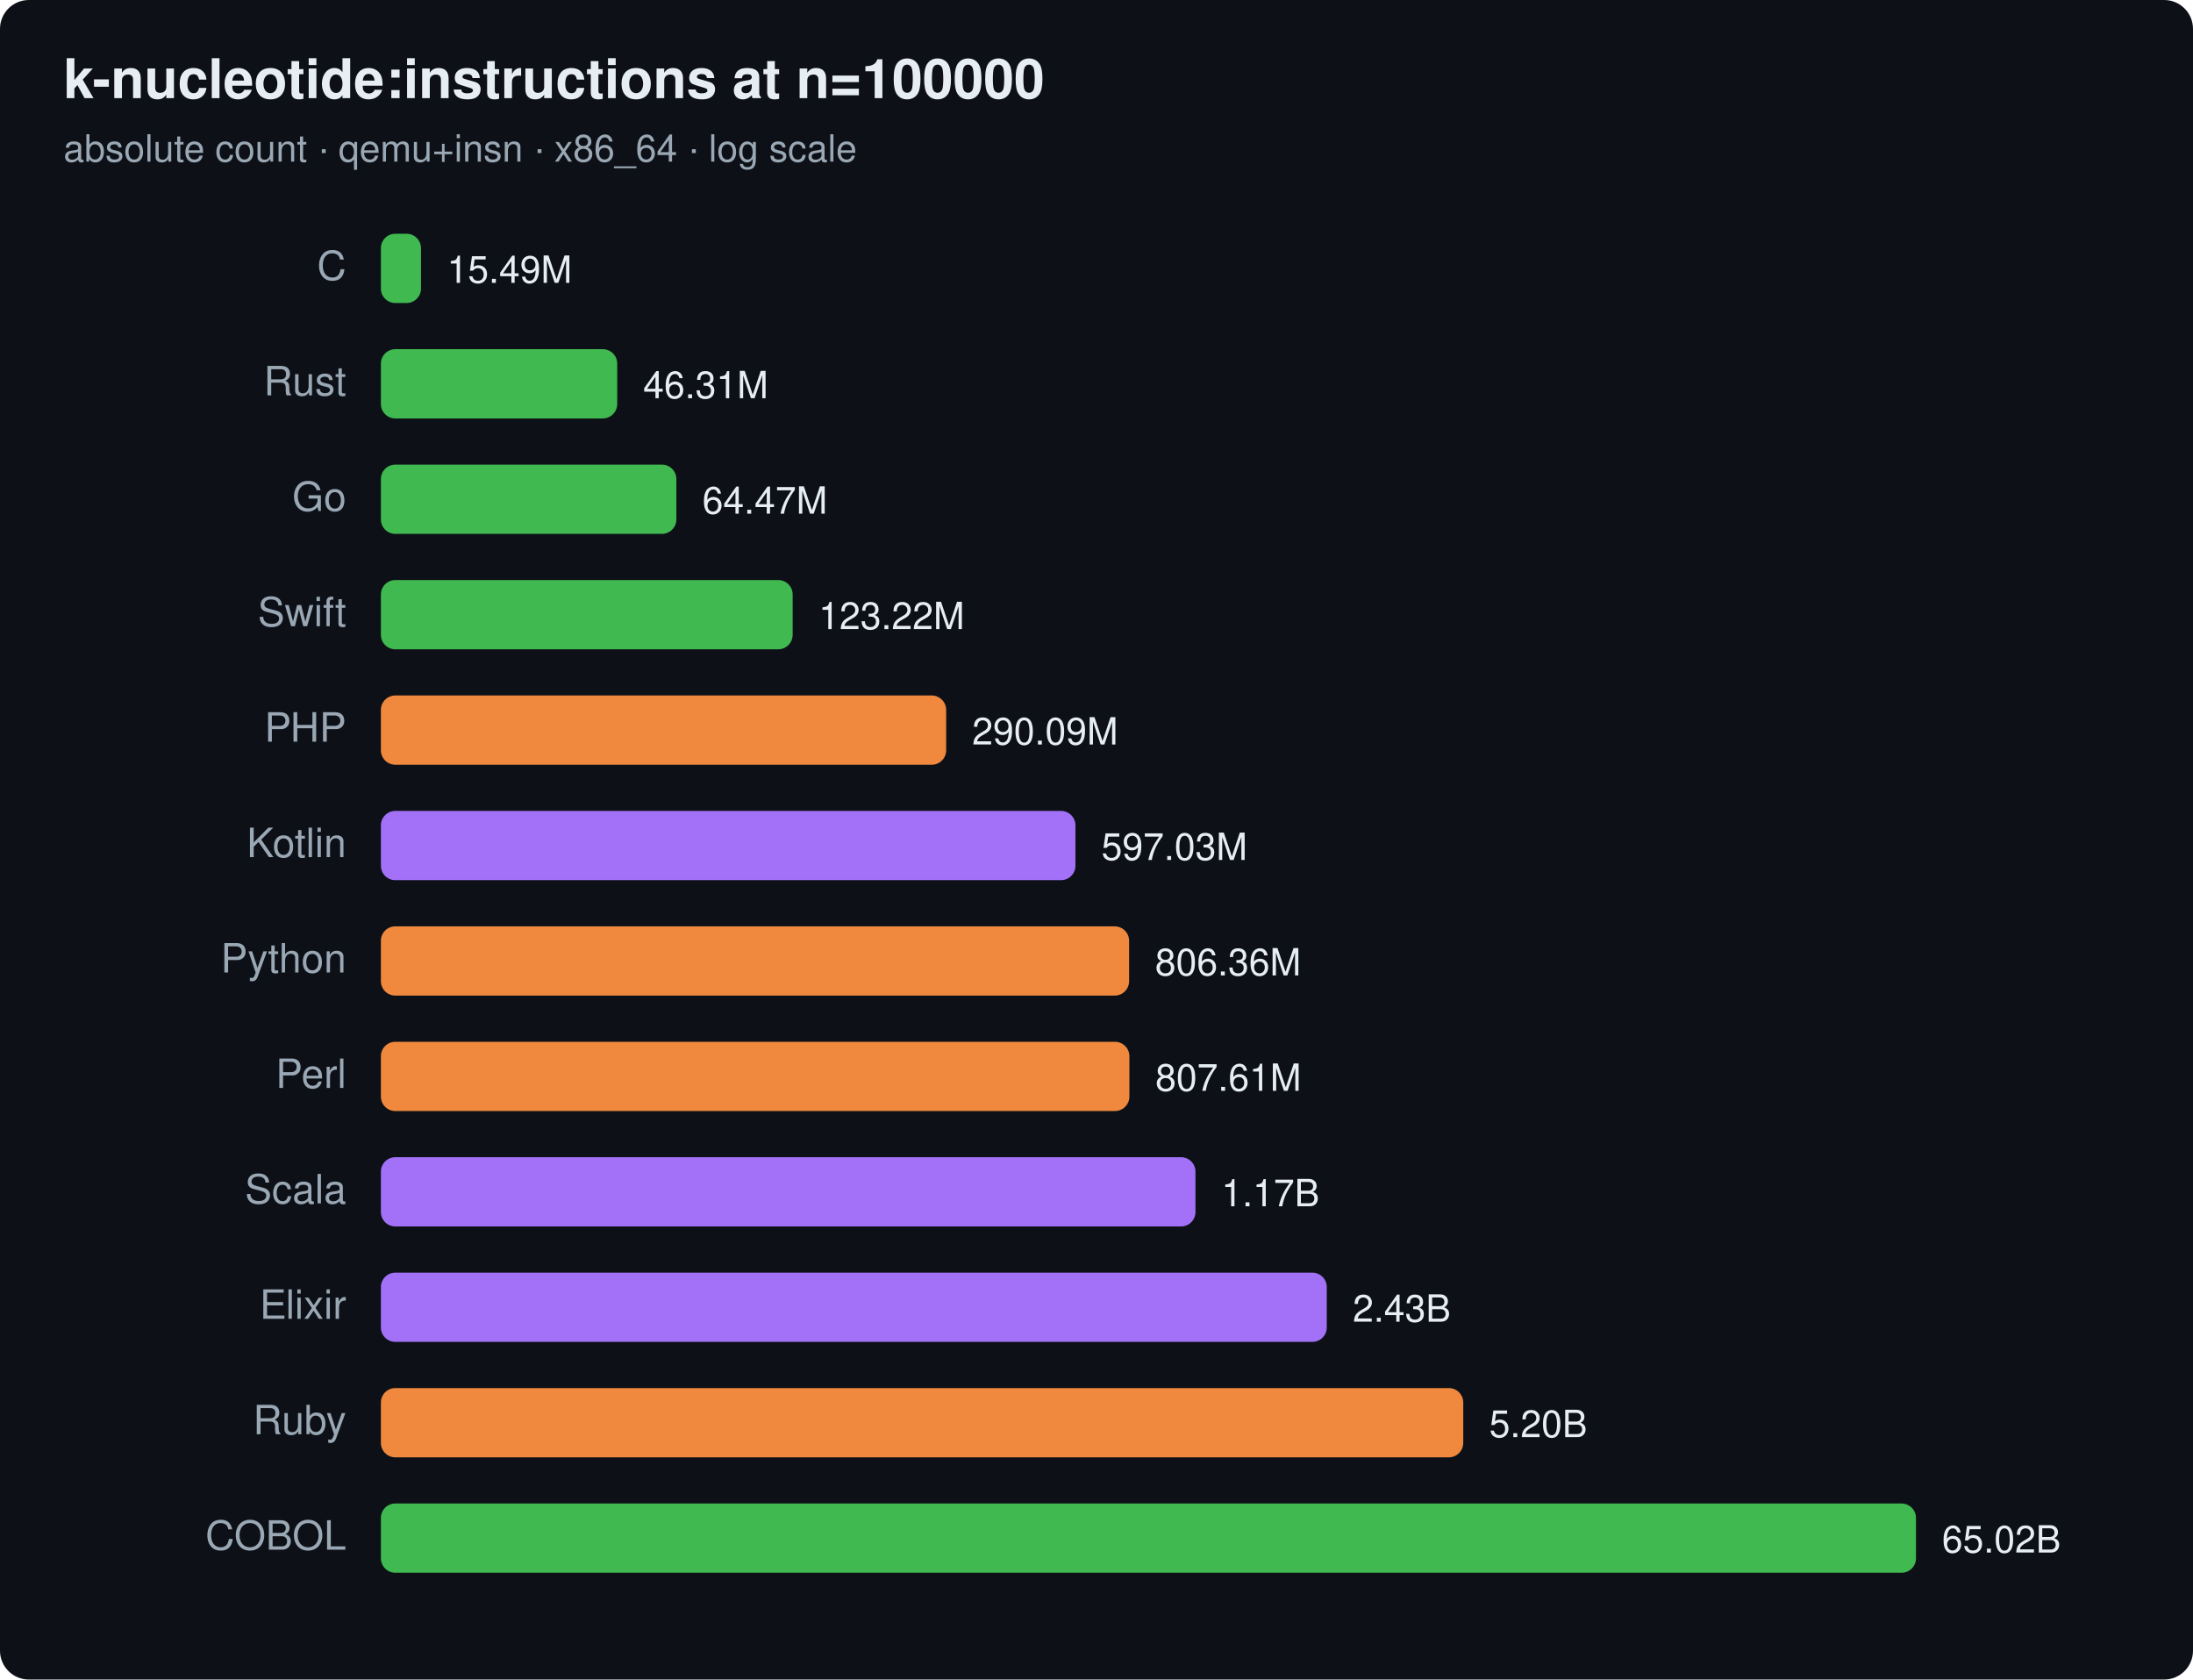
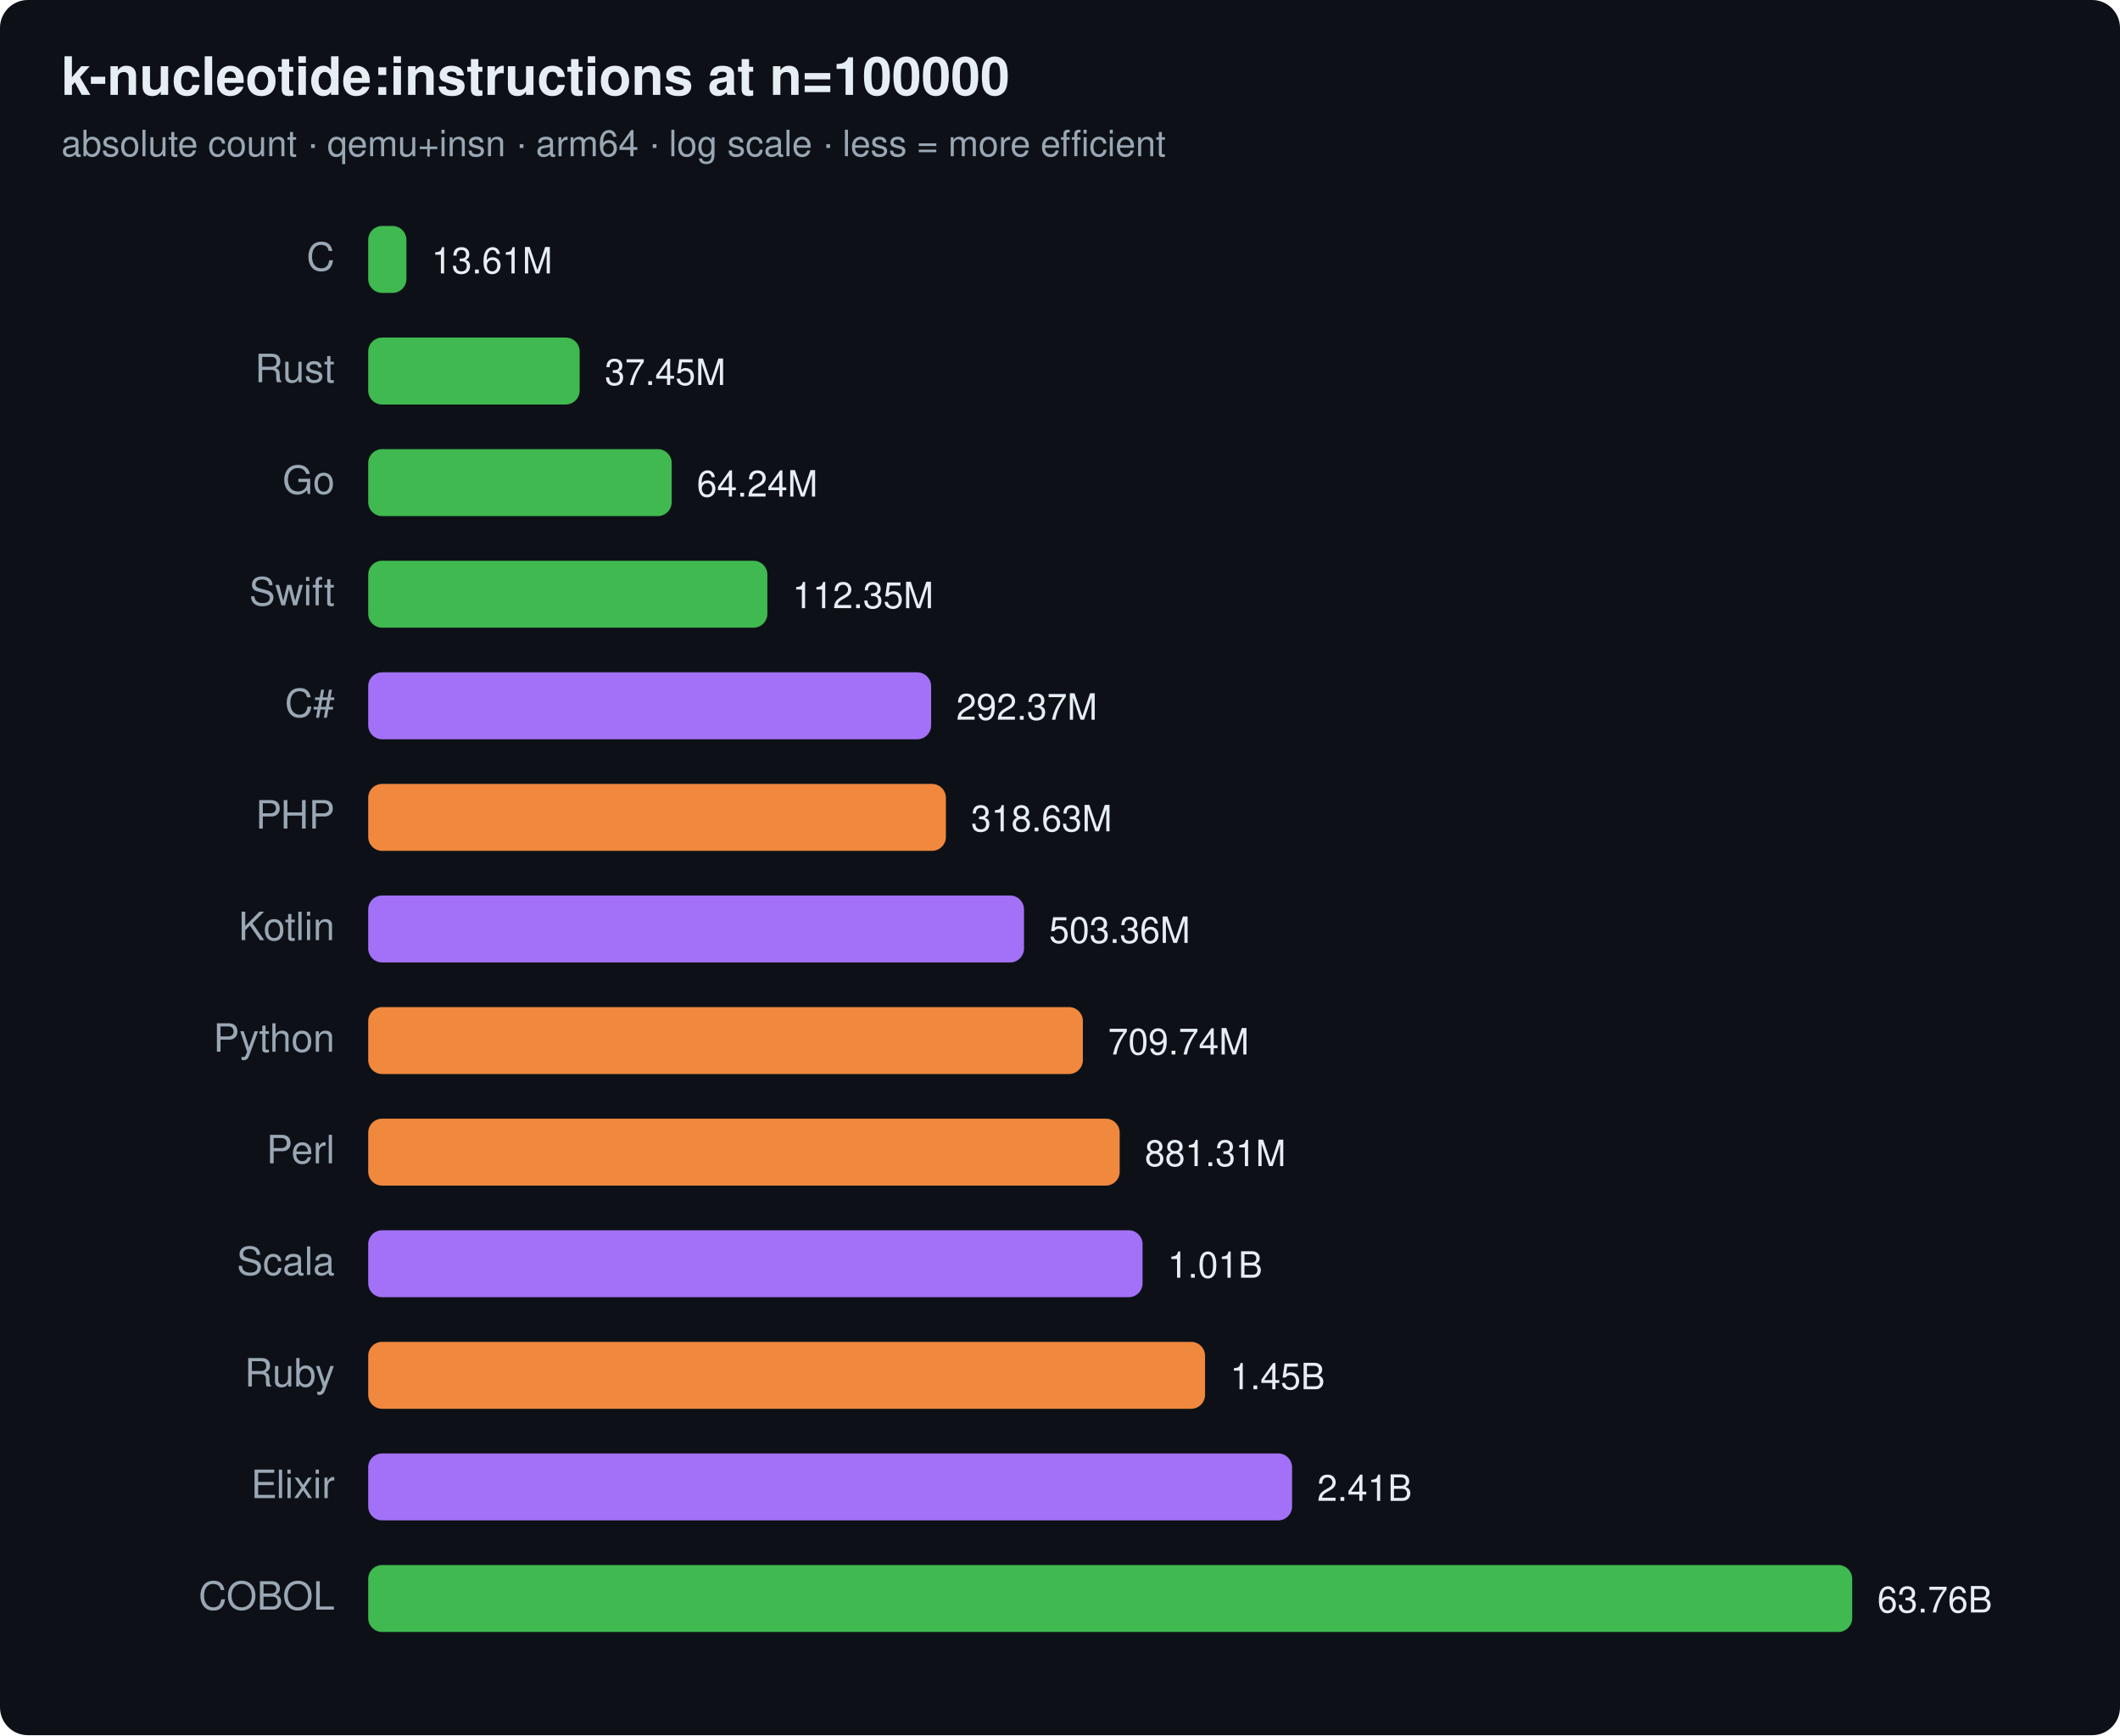
- <svg xmlns="http://www.w3.org/2000/svg" width="760" height="582" viewBox="0 0 760 582" font-family="ui-sans-serif,system-ui,Segoe UI,Helvetica,Arial">
-   <rect width="760" height="582" rx="10" fill="#0d1117" />
+ <svg xmlns="http://www.w3.org/2000/svg" width="760" height="622" viewBox="0 0 760 622" font-family="ui-sans-serif,system-ui,Segoe UI,Helvetica,Arial">
+   <rect width="760" height="622" rx="10" fill="#0d1117" />
  <text x="22" y="34" font-size="19" font-weight="700" fill="#e6edf3">k-nucleotide:instructions at n=100000</text>
-   <text x="22" y="56" font-size="13" fill="#9aa7b4">absolute count · qemu+insn · x86_64 · log scale</text>
+   <text x="22" y="56" font-size="13" fill="#9aa7b4">absolute count · qemu+insn · arm64 · log scale · less = more efficient</text>
  <text x="120" y="97" text-anchor="end" font-size="14" fill="#9aa7b4">C</text>
-   <rect x="132" y="81" width="13.9" height="24" rx="5" fill="#3fb950" />
-   <text x="154.9" y="98" font-size="13" fill="#e6edf3">15.49M</text>
+   <rect x="132" y="81" width="13.7" height="24" rx="5" fill="#3fb950" />
+   <text x="154.7" y="98" font-size="13" fill="#e6edf3">13.61M</text>
  <text x="120" y="137" text-anchor="end" font-size="14" fill="#9aa7b4">Rust</text>
-   <rect x="132" y="121" width="81.9" height="24" rx="5" fill="#3fb950" />
-   <text x="222.9" y="138" font-size="13" fill="#e6edf3">46.31M</text>
+   <rect x="132" y="121" width="75.8" height="24" rx="5" fill="#3fb950" />
+   <text x="216.8" y="138" font-size="13" fill="#e6edf3">37.45M</text>
  <text x="120" y="177" text-anchor="end" font-size="14" fill="#9aa7b4">Go</text>
-   <rect x="132" y="161" width="102.4" height="24" rx="5" fill="#3fb950" />
-   <text x="243.4" y="178" font-size="13" fill="#e6edf3">64.47M</text>
+   <rect x="132" y="161" width="108.8" height="24" rx="5" fill="#3fb950" />
+   <text x="249.8" y="178" font-size="13" fill="#e6edf3">64.24M</text>
  <text x="120" y="217" text-anchor="end" font-size="14" fill="#9aa7b4">Swift</text>
-   <rect x="132" y="201" width="142.7" height="24" rx="5" fill="#3fb950" />
-   <text x="283.7" y="218" font-size="13" fill="#e6edf3">123.22M</text>
-   <text x="120" y="257" text-anchor="end" font-size="14" fill="#9aa7b4">PHP</text>
-   <rect x="132" y="241" width="195.9" height="24" rx="5" fill="#f0883e" />
-   <text x="336.9" y="258" font-size="13" fill="#e6edf3">290.09M</text>
-   <text x="120" y="297" text-anchor="end" font-size="14" fill="#9aa7b4">Kotlin</text>
-   <rect x="132" y="281" width="240.7" height="24" rx="5" fill="#a371f7" />
-   <text x="381.7" y="298" font-size="13" fill="#e6edf3">597.03M</text>
-   <text x="120" y="337" text-anchor="end" font-size="14" fill="#9aa7b4">Python</text>
-   <rect x="132" y="321" width="259.3" height="24" rx="5" fill="#f0883e" />
-   <text x="400.3" y="338" font-size="13" fill="#e6edf3">806.36M</text>
-   <text x="120" y="377" text-anchor="end" font-size="14" fill="#9aa7b4">Perl</text>
-   <rect x="132" y="361" width="259.4" height="24" rx="5" fill="#f0883e" />
-   <text x="400.4" y="378" font-size="13" fill="#e6edf3">807.61M</text>
-   <text x="120" y="417" text-anchor="end" font-size="14" fill="#9aa7b4">Scala</text>
-   <rect x="132" y="401" width="282.3" height="24" rx="5" fill="#a371f7" />
-   <text x="423.3" y="418" font-size="13" fill="#e6edf3">1.17B</text>
-   <text x="120" y="457" text-anchor="end" font-size="14" fill="#9aa7b4">Elixir</text>
-   <rect x="132" y="441" width="327.8" height="24" rx="5" fill="#a371f7" />
-   <text x="468.8" y="458" font-size="13" fill="#e6edf3">2.43B</text>
+   <rect x="132" y="201" width="143.1" height="24" rx="5" fill="#3fb950" />
+   <text x="284.1" y="218" font-size="13" fill="#e6edf3">112.35M</text>
+   <text x="120" y="257" text-anchor="end" font-size="14" fill="#9aa7b4">C#</text>
+   <rect x="132" y="241" width="201.8" height="24" rx="5" fill="#a371f7" />
+   <text x="342.8" y="258" font-size="13" fill="#e6edf3">292.37M</text>
+   <text x="120" y="297" text-anchor="end" font-size="14" fill="#9aa7b4">PHP</text>
+   <rect x="132" y="281" width="207.1" height="24" rx="5" fill="#f0883e" />
+   <text x="348.1" y="298" font-size="13" fill="#e6edf3">318.63M</text>
+   <text x="120" y="337" text-anchor="end" font-size="14" fill="#9aa7b4">Kotlin</text>
+   <rect x="132" y="321" width="235.1" height="24" rx="5" fill="#a371f7" />
+   <text x="376.1" y="338" font-size="13" fill="#e6edf3">503.36M</text>
+   <text x="120" y="377" text-anchor="end" font-size="14" fill="#9aa7b4">Python</text>
+   <rect x="132" y="361" width="256.2" height="24" rx="5" fill="#f0883e" />
+   <text x="397.2" y="378" font-size="13" fill="#e6edf3">709.74M</text>
+   <text x="120" y="417" text-anchor="end" font-size="14" fill="#9aa7b4">Perl</text>
+   <rect x="132" y="401" width="269.4" height="24" rx="5" fill="#f0883e" />
+   <text x="410.4" y="418" font-size="13" fill="#e6edf3">881.31M</text>
+   <text x="120" y="457" text-anchor="end" font-size="14" fill="#9aa7b4">Scala</text>
+   <rect x="132" y="441" width="277.6" height="24" rx="5" fill="#a371f7" />
+   <text x="418.6" y="458" font-size="13" fill="#e6edf3">1.01B</text>
  <text x="120" y="497" text-anchor="end" font-size="14" fill="#9aa7b4">Ruby</text>
-   <rect x="132" y="481" width="375.1" height="24" rx="5" fill="#f0883e" />
-   <text x="516.1" y="498" font-size="13" fill="#e6edf3">5.20B</text>
-   <text x="120" y="537" text-anchor="end" font-size="14" fill="#9aa7b4">COBOL</text>
-   <rect x="132" y="521" width="532.0" height="24" rx="5" fill="#3fb950" />
-   <text x="673.0" y="538" font-size="13" fill="#e6edf3">65.02B</text>
+   <rect x="132" y="481" width="300.0" height="24" rx="5" fill="#f0883e" />
+   <text x="441.0" y="498" font-size="13" fill="#e6edf3">1.45B</text>
+   <text x="120" y="537" text-anchor="end" font-size="14" fill="#9aa7b4">Elixir</text>
+   <rect x="132" y="521" width="331.2" height="24" rx="5" fill="#a371f7" />
+   <text x="472.2" y="538" font-size="13" fill="#e6edf3">2.41B</text>
+   <text x="120" y="577" text-anchor="end" font-size="14" fill="#9aa7b4">COBOL</text>
+   <rect x="132" y="561" width="532.0" height="24" rx="5" fill="#3fb950" />
+   <text x="673.0" y="578" font-size="13" fill="#e6edf3">63.76B</text>
</svg>
